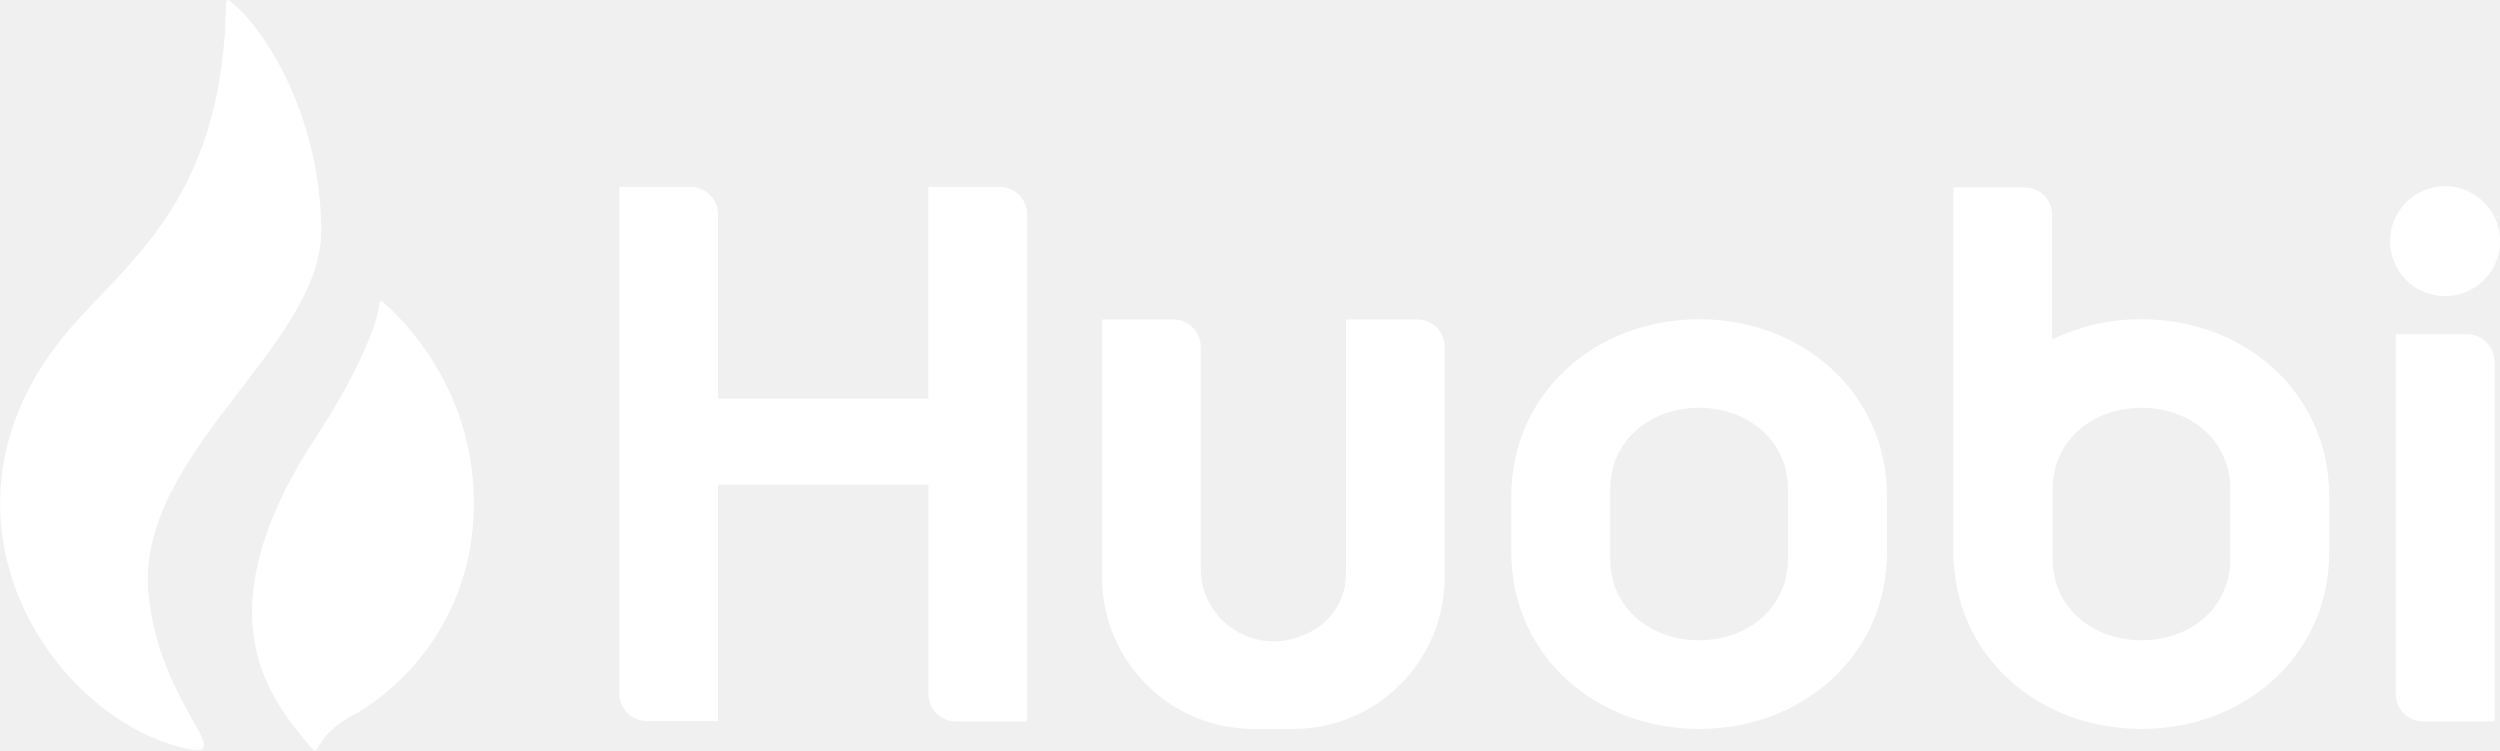
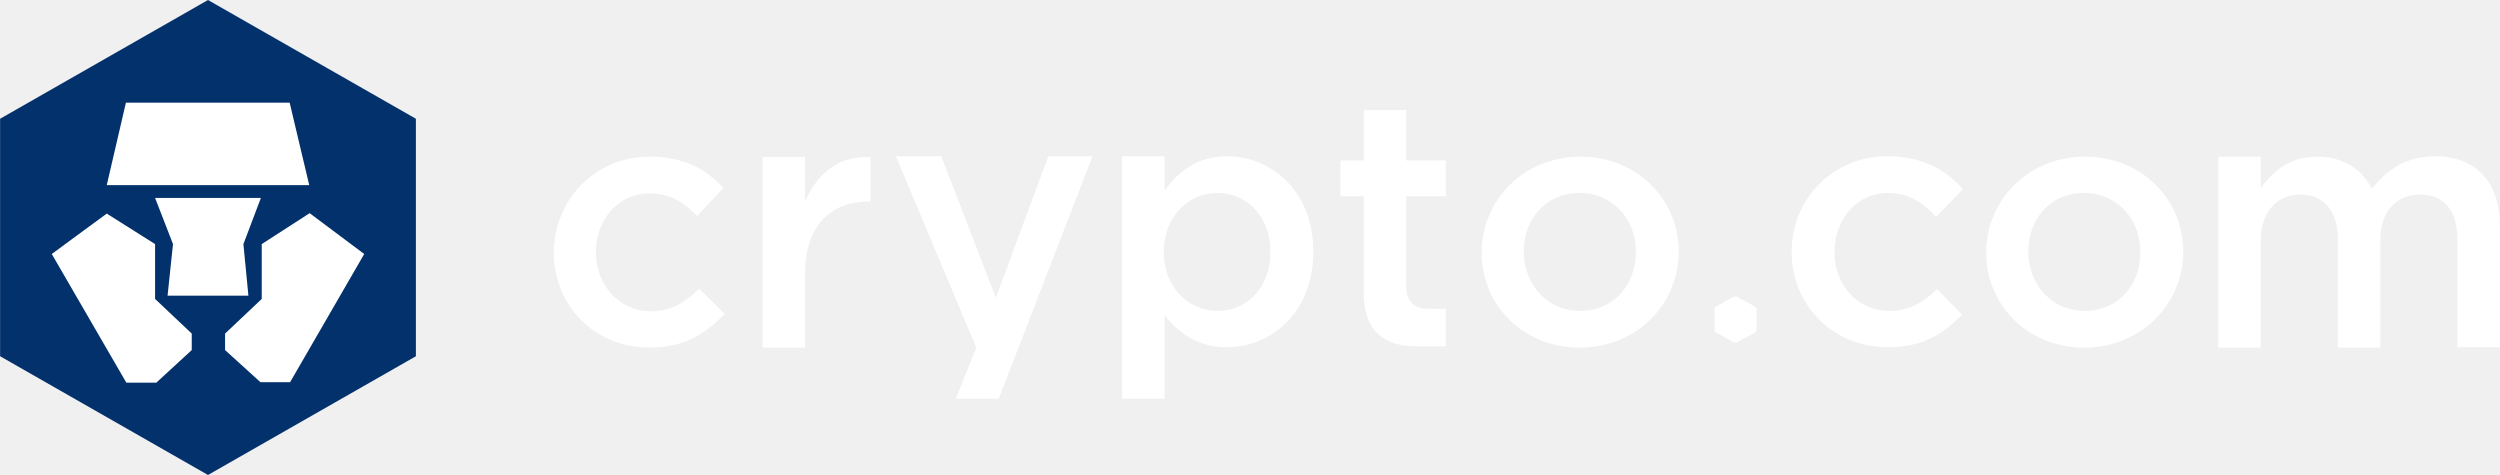
- <svg xmlns="http://www.w3.org/2000/svg" enable-background="new 0 0 2359.6 708.1" viewBox="0 0 2359.6 708.1">
-   <path d="m876.2 176.5v199.8h-198.5v-174c0-14.3-11.6-25.9-25.9-25.9h-67.2v478.3c0 14.3 11.6 25.9 25.9 25.9h67.2v-223.1h198.6v197.1c-.2 14.3 11.2 26.1 25.5 26.3h.4 67.2v-478.6c0-14.3-11.6-25.9-25.9-25.9h-67.3zm394.2 125v239.7c.2 21.8-11.2 42.1-30 53.3-52.6 30.4-107.1-7.7-107.1-57.7v-209.4c0-14.3-11.6-25.9-25.9-25.9h-67.2v243.9c.2 78.6 63.8 142.2 142.4 142.6h38.2c78.7-.2 142.5-64 142.7-142.7v-217.9c0-14.3-11.6-25.9-25.9-25.9z" fill="#ffffff" />
-   <path d="m2287.1 680.9h67.2v-339.6c0-14.3-11.6-25.9-25.9-25.9h-67.2v339.4c-.1 14.3 11.4 26 25.7 26.1z" fill="#ffffff" />
-   <ellipse cx="2307.7" cy="227.7" fill="#ffffff" rx="51.9" ry="51.9" transform="matrix(.3827 -.9239 .9239 .3827 1214.24 2272.556)" />
-   <path d="m1603.7 301.3c-97.5 0-177.3 69.7-177.3 167.2v52.7c0 97.5 79.8 166.8 177.3 166.8s177.3-69.3 177.3-166.8v-52.7c.1-97.5-79.7-167.2-177.3-167.2zm83.8 226.2c0 46.1-37.7 76.8-83.9 76.8s-83.8-30.7-83.8-76.8v-65.8c0-46.1 37.7-76.8 83.8-76.8s83.9 30.7 83.9 76.8z" fill="#ffffff" />
-   <path d="m2021.2 301.3c-29.2-.2-58 6.4-84.3 19.1v-117.6c0-14.3-11.6-25.9-25.9-25.9h-67.2v344.3c0 97.5 79.8 166.8 177.3 166.8s177.3-69.3 177.3-166.8v-52.7c.1-97.5-79.5-167.2-177.2-167.2zm83.9 226.2c0 46.1-37.7 76.8-83.9 76.8-46.1 0-83.8-30.7-83.8-76.8v-65.8c0-46.1 37.7-76.8 83.8-76.8s83.9 30.7 83.9 76.8z" fill="#ffffff" />
-   <path d="m303.2 217.8c0-101.6-49.5-189.1-87.2-217.5 0 0-2.9-1.6-2.6 2.5-3.1 196.3-103.4 249.5-158.5 321.1-127.2 165.4-9 346.7 111.6 380.2 67.2 18.8-15.6-33.2-26.3-142.9-13.1-132.4 163-233.6 163-343.4z" fill="#ffffff" />
-   <path d="m361 284.7c-.8-.5-1.9-.9-2.6.4-2.1 24.7-27.3 77.5-59.3 126.1-108.5 164.6-46.7 244-11.9 286.7 20.2 24.7 0 0 50.4-25.3 62.3-37.8 102.7-103.2 108.7-175.8 9.9-117-60.3-190.7-85.3-212.1z" fill="#ffffff" />
+ <svg xmlns="http://www.w3.org/2000/svg" height="475" viewBox="0 0 190.765 36.248" width="2500">
+   <path d="m15.865 0-15.865 9.062v18.124l15.865 9.062 15.866-9.062v-18.124zm0 0-15.865 9.062v18.124l15.865 9.062 15.866-9.062v-18.124z" fill="#fff" />
+   <path d="m22.129 29.168h-2.259l-2.702-2.454v-1.259l2.798-2.643v-4.185l3.656-2.36 4.165 3.116zm-9.348-6.607.414-3.934-1.368-3.524h8.076l-1.335 3.524.381 3.934h-3.116zm1.844 4.153-2.702 2.486h-2.29l-5.69-9.817 4.196-3.084 3.688 2.328v4.185l2.798 2.643zm-5.023-18.88h12.495l1.494 6.294h-15.451zm6.263-7.834-15.865 9.062v18.124l15.865 9.062 15.866-9.062v-18.124z" fill="#03316c" />
+   <path d="m49.535 26.525c-4.197 0-7.28-3.24-7.28-7.237s3.115-7.331 7.312-7.331c2.67 0 4.324.975 5.628 2.391l-2.003 2.14c-.986-1.039-2.035-1.73-3.657-1.73-2.353 0-4.07 2.013-4.07 4.467 0 2.517 1.75 4.531 4.23 4.531 1.525 0 2.638-.723 3.655-1.73l1.94 1.919c-1.399 1.479-3.02 2.58-5.755 2.58m11.891 0h-3.243v-14.537h3.243v3.398c.89-2.076 2.512-3.524 4.992-3.398v3.398h-.19c-2.83 0-4.802 1.825-4.802 5.538zm21.938-14.6-7.154 18.502h-3.274l1.558-3.902-6.137-14.6h3.466l4.165 10.793 4.006-10.793zm9.538 2.801c-2.193 0-4.101 1.762-4.101 4.5s1.94 4.499 4.101 4.499c2.226 0 4.038-1.73 4.038-4.5s-1.844-4.5-4.038-4.5m.732 11.769c-2.321 0-3.784-1.165-4.77-2.455v6.388h-3.242v-18.502h3.243v2.612c1.049-1.447 2.511-2.612 4.769-2.612 3.338 0 6.581 2.612 6.581 7.269s-3.211 7.3-6.581 7.3m13.671-11.517v6.86c0 1.227.636 1.73 1.749 1.73h1.272v2.864h-2.226c-2.353 0-4.038-1.039-4.038-4.09v-7.364h-1.78v-2.737h1.78v-3.839h3.243v3.839h3.02v2.737zm13.226-.251c-2.607 0-4.26 2.013-4.26 4.468 0 2.486 1.78 4.53 4.292 4.53 2.607 0 4.26-2.013 4.26-4.467.064-2.486-1.748-4.531-4.292-4.531m0 11.8c-4.292 0-7.471-3.242-7.471-7.238 0-4.027 3.211-7.331 7.535-7.331s7.503 3.24 7.503 7.268c0 3.965-3.179 7.3-7.567 7.3m38.503-11.799c-2.607 0-4.26 2.013-4.26 4.468 0 2.486 1.78 4.53 4.292 4.53 2.607 0 4.26-2.013 4.26-4.467.032-2.486-1.748-4.531-4.292-4.531m0 11.8c-4.292 0-7.472-3.242-7.472-7.238 0-4.027 3.212-7.331 7.536-7.331s7.503 3.24 7.503 7.268c0 3.965-3.211 7.3-7.567 7.3m26.771-14.6c3.084 0 4.96 1.92 4.96 5.35v9.219h-3.243v-8.244c0-2.234-1.05-3.398-2.862-3.398-1.749 0-3.02 1.227-3.02 3.46v8.213h-3.243v-8.275c0-2.171-1.081-3.398-2.862-3.398s-3.02 1.321-3.02 3.492v8.181h-3.243v-14.568h3.243v2.391c.922-1.227 2.13-2.391 4.292-2.391 2.035 0 3.434.975 4.197 2.454 1.176-1.51 2.67-2.486 4.8-2.486m-54.876 11.485 1.399-.787h.19l1.432.787.095.157v1.637l-.095.157-1.431.787h-.191l-1.399-.787-.095-.157v-1.637zm12.94 3.084c-4.197-.095-7.217-3.399-7.153-7.395s3.243-7.268 7.471-7.174c2.67.063 4.324 1.07 5.596 2.518l-2.035 2.108c-.954-1.039-2.003-1.794-3.624-1.825-2.353-.032-4.102 1.92-4.134 4.405-.063 2.517 1.654 4.562 4.134 4.594 1.526.031 2.67-.661 3.688-1.668l1.907 1.95c-1.43 1.48-3.084 2.55-5.85 2.487" fill="#FFFFFFFF" />
</svg>
